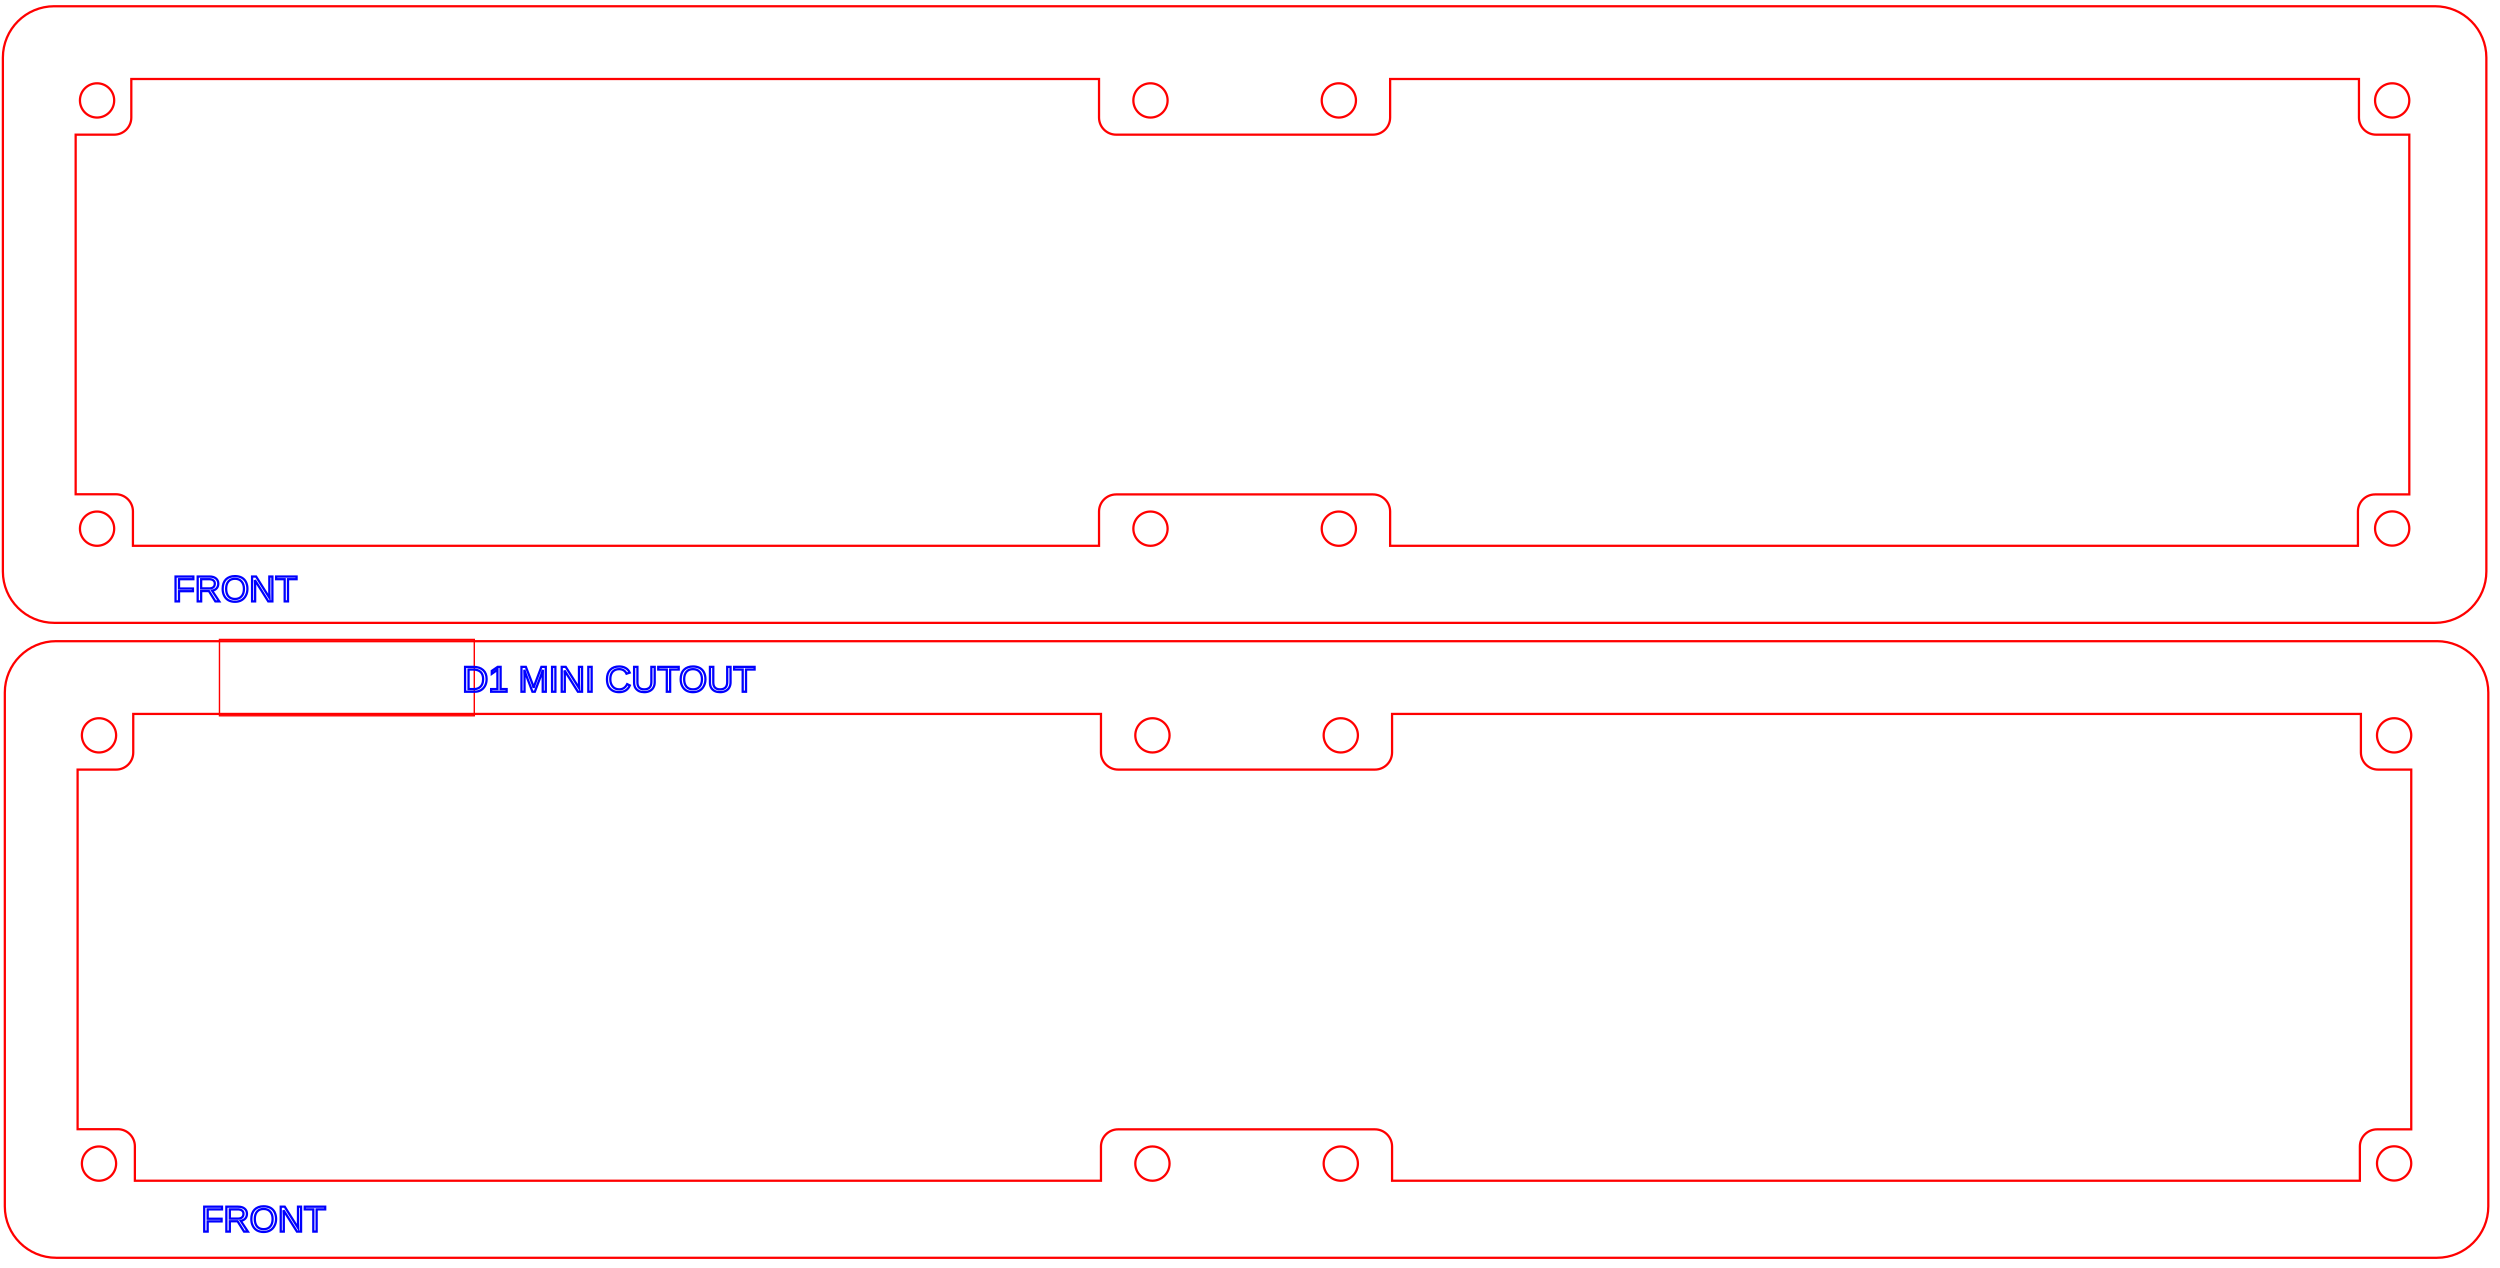
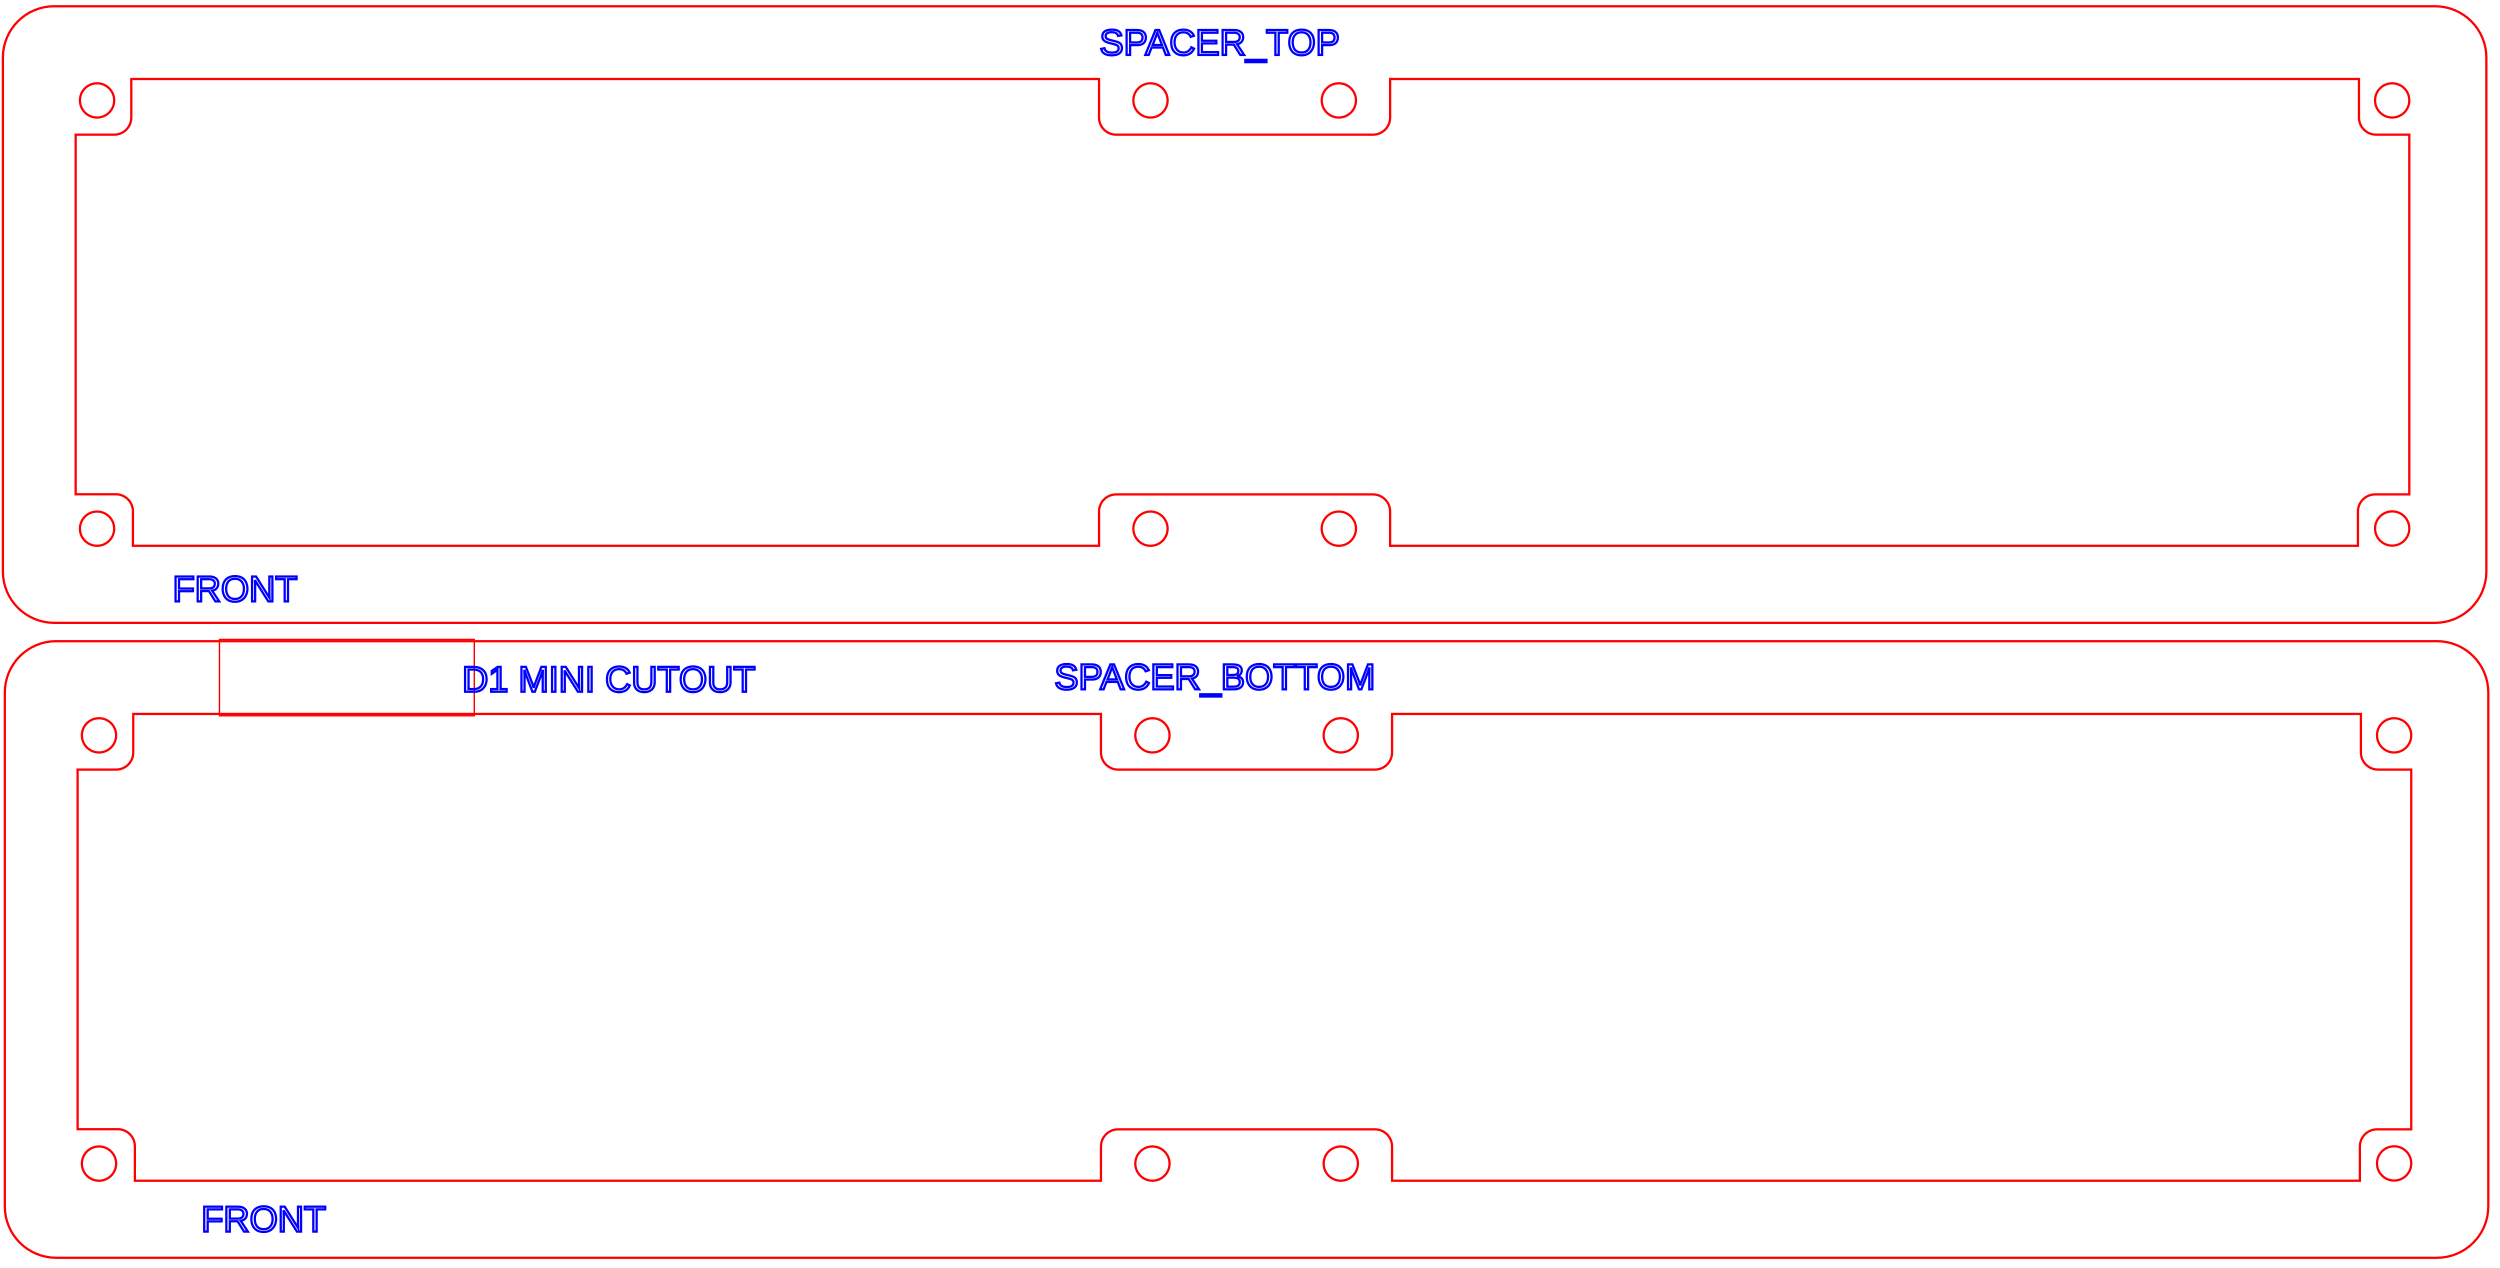
<svg xmlns="http://www.w3.org/2000/svg" xmlns:ns1="http://www.shapertools.com/namespaces/shaper" width="292mm" height="148mm" viewBox="0 0 292 148" version="1.1" id="svg8">
  <defs id="defs2" />
  <g id="layer1">
    <g id="g1058" transform="matrix(10,0,0,10,0.3365397,0.7292865)" style="display:inline">
      <path d="M -0.6,0.6 A 0.6,0.6 -180 0 1 0,0 h 27.807 a 0.6,0.6 -90 0 1 0.6,0.6 v 6.002 a 0.6,0.6 0 0 1 -0.6,0.6 H 0 a 0.6,0.6 90 0 1 -0.6,-0.6 z" fill="rgb(0,0,0)" ns1:cutDepth="0" ns1:pathType="exterior" transform="matrix(1,0,0,-1,0.6,7.202)" vector-effect="non-scaling-stroke" id="path2" style="fill:none;stroke:#ff0000;stroke-opacity:1" />
      <path d="m 0.3,1.1 a 0.2,0.2 0 1 1 0.4,0 0.2,0.2 0 1 1 -0.4,0 z" fill="rgb(255,255,255)" ns1:cutDepth="0" ns1:pathType="interior" stroke="rgb(0,0,0)" transform="matrix(1,0,0,-1,0.6,7.202)" vector-effect="non-scaling-stroke" id="path4" style="fill:none;stroke:#ff0000;stroke-opacity:1" />
      <path d="m 14.804,6.102 a 0.2,0.2 0 1 1 0.4,0 0.2,0.2 0 1 1 -0.4,0 z" fill="rgb(255,255,255)" ns1:cutDepth="0" ns1:pathType="interior" stroke="rgb(0,0,0)" transform="matrix(1,0,0,-1,0.6,7.202)" vector-effect="non-scaling-stroke" id="path6" style="fill:none;stroke:#ff0000;stroke-opacity:1" />
      <path d="m 12.604,6.102 a 0.2,0.2 0 1 1 0.4,0 0.2,0.2 0 1 1 -0.4,0 z" fill="rgb(255,255,255)" ns1:cutDepth="0" ns1:pathType="interior" stroke="rgb(0,0,0)" transform="matrix(1,0,0,-1,0.6,7.202)" vector-effect="non-scaling-stroke" id="path8" style="fill:none;stroke:#ff0000;stroke-opacity:1" />
      <path d="m 14.804,1.1 a 0.2,0.2 0 1 1 0.4,0 0.2,0.2 0 1 1 -0.4,0 z" fill="rgb(255,255,255)" ns1:cutDepth="0" ns1:pathType="interior" stroke="rgb(0,0,0)" transform="matrix(1,0,0,-1,0.6,7.202)" vector-effect="non-scaling-stroke" id="path10" style="fill:none;stroke:#ff0000;stroke-opacity:1" />
      <path d="m 12.604,1.1 a 0.2,0.2 0 1 1 0.4,0 0.2,0.2 0 1 1 -0.4,0 z" fill="rgb(255,255,255)" ns1:cutDepth="0" ns1:pathType="interior" stroke="rgb(0,0,0)" transform="matrix(1,0,0,-1,0.6,7.202)" vector-effect="non-scaling-stroke" id="path12" style="fill:none;stroke:#ff0000;stroke-opacity:1" />
      <path d="m 27.107,1.102 a 0.2,0.2 0 1 1 0.4,0 0.2,0.2 0 1 1 -0.4,0 z" fill="rgb(255,255,255)" ns1:cutDepth="0" ns1:pathType="interior" stroke="rgb(0,0,0)" transform="matrix(1,0,0,-1,0.6,7.202)" vector-effect="non-scaling-stroke" id="path14" style="fill:none;stroke:#ff0000;stroke-opacity:1" />
      <path d="m 0.3,6.102 a 0.2,0.2 0 1 1 0.4,0 0.2,0.2 0 1 1 -0.4,0 z" fill="rgb(255,255,255)" ns1:cutDepth="0" ns1:pathType="interior" stroke="rgb(0,0,0)" transform="matrix(1,0,0,-1,0.6,7.202)" vector-effect="non-scaling-stroke" id="path16" style="fill:none;stroke:#ff0000;stroke-opacity:1" />
      <path d="m 27.107,6.102 a 0.2,0.2 0 1 1 0.4,0 0.2,0.2 0 1 1 -0.4,0 z" fill="rgb(255,255,255)" ns1:cutDepth="0" ns1:pathType="interior" stroke="rgb(0,0,0)" transform="matrix(1,0,0,-1,0.6,7.202)" vector-effect="non-scaling-stroke" id="path18" style="fill:none;stroke:#ff0000;stroke-opacity:1" />
      <path d="m 27.107,1.5 a 0.2,0.2 90 0 1 -0.2,-0.2 V 0.9 H 15.603 v 0.4 a 0.2,0.2 0 0 1 -0.2,0.2 h -3 a 0.2,0.2 90 0 1 -0.2,-0.2 V 0.9 H 0.919 v 0.402 a 0.2,0.2 0 0 1 -0.2,0.2 H 0.25 V 5.702 H 0.7 a 0.2,0.2 -90 0 1 0.2,0.2 v 0.45 h 11.303 v -0.45 a 0.2,0.2 -180 0 1 0.2,-0.2 h 3 a 0.2,0.2 -90 0 1 0.2,0.2 v 0.45 h 11.316 v -0.45 a 0.2,0.2 -180 0 1 0.2,-0.2 h 0.388 V 1.5 Z" fill="rgb(255,255,255)" ns1:cutDepth="0" ns1:pathType="interior" stroke="rgb(0,0,0)" transform="matrix(1,0,0,-1,0.6,7.202)" vector-effect="non-scaling-stroke" id="path20" style="fill:none;stroke:#ff0000;stroke-opacity:1" />
    </g>
    <g id="g1058-6" transform="matrix(10,0,0,10,0.5633249,74.88821)" style="display:inline">
      <path d="M -0.6,0.6 A 0.6,0.6 -180 0 1 0,0 h 27.807 a 0.6,0.6 -90 0 1 0.6,0.6 v 6.002 a 0.6,0.6 0 0 1 -0.6,0.6 H 0 a 0.6,0.6 90 0 1 -0.6,-0.6 z" fill="rgb(0,0,0)" ns1:cutDepth="0" ns1:pathType="exterior" transform="matrix(1,0,0,-1,0.6,7.202)" vector-effect="non-scaling-stroke" id="path2-5" style="fill:none;stroke:#ff0000;stroke-opacity:1" />
      <path d="m 0.3,1.1 a 0.2,0.2 0 1 1 0.4,0 0.2,0.2 0 1 1 -0.4,0 z" fill="rgb(255,255,255)" ns1:cutDepth="0" ns1:pathType="interior" stroke="rgb(0,0,0)" transform="matrix(1,0,0,-1,0.6,7.202)" vector-effect="non-scaling-stroke" id="path4-5" style="fill:none;stroke:#ff0000;stroke-opacity:1" />
      <path d="m 14.804,6.102 a 0.2,0.2 0 1 1 0.4,0 0.2,0.2 0 1 1 -0.4,0 z" fill="rgb(255,255,255)" ns1:cutDepth="0" ns1:pathType="interior" stroke="rgb(0,0,0)" transform="matrix(1,0,0,-1,0.6,7.202)" vector-effect="non-scaling-stroke" id="path6-5" style="fill:none;stroke:#ff0000;stroke-opacity:1" />
      <path d="m 12.604,6.102 a 0.2,0.2 0 1 1 0.4,0 0.2,0.2 0 1 1 -0.4,0 z" fill="rgb(255,255,255)" ns1:cutDepth="0" ns1:pathType="interior" stroke="rgb(0,0,0)" transform="matrix(1,0,0,-1,0.6,7.202)" vector-effect="non-scaling-stroke" id="path8-0" style="fill:none;stroke:#ff0000;stroke-opacity:1" />
      <path d="m 14.804,1.1 a 0.2,0.2 0 1 1 0.4,0 0.2,0.2 0 1 1 -0.4,0 z" fill="rgb(255,255,255)" ns1:cutDepth="0" ns1:pathType="interior" stroke="rgb(0,0,0)" transform="matrix(1,0,0,-1,0.6,7.202)" vector-effect="non-scaling-stroke" id="path10-9" style="fill:none;stroke:#ff0000;stroke-opacity:1" />
      <path d="m 12.604,1.1 a 0.2,0.2 0 1 1 0.4,0 0.2,0.2 0 1 1 -0.4,0 z" fill="rgb(255,255,255)" ns1:cutDepth="0" ns1:pathType="interior" stroke="rgb(0,0,0)" transform="matrix(1,0,0,-1,0.6,7.202)" vector-effect="non-scaling-stroke" id="path12-7" style="fill:none;stroke:#ff0000;stroke-opacity:1" />
      <path d="m 27.107,1.102 a 0.2,0.2 0 1 1 0.4,0 0.2,0.2 0 1 1 -0.4,0 z" fill="rgb(255,255,255)" ns1:cutDepth="0" ns1:pathType="interior" stroke="rgb(0,0,0)" transform="matrix(1,0,0,-1,0.6,7.202)" vector-effect="non-scaling-stroke" id="path14-2" style="fill:none;stroke:#ff0000;stroke-opacity:1" />
      <path d="m 0.3,6.102 a 0.2,0.2 0 1 1 0.4,0 0.2,0.2 0 1 1 -0.4,0 z" fill="rgb(255,255,255)" ns1:cutDepth="0" ns1:pathType="interior" stroke="rgb(0,0,0)" transform="matrix(1,0,0,-1,0.6,7.202)" vector-effect="non-scaling-stroke" id="path16-0" style="fill:none;stroke:#ff0000;stroke-opacity:1" />
      <path d="m 27.107,6.102 a 0.2,0.2 0 1 1 0.4,0 0.2,0.2 0 1 1 -0.4,0 z" fill="rgb(255,255,255)" ns1:cutDepth="0" ns1:pathType="interior" stroke="rgb(0,0,0)" transform="matrix(1,0,0,-1,0.6,7.202)" vector-effect="non-scaling-stroke" id="path18-4" style="fill:none;stroke:#ff0000;stroke-opacity:1" />
      <path d="m 27.107,1.5 a 0.2,0.2 90 0 1 -0.2,-0.2 V 0.9 H 15.603 v 0.4 a 0.2,0.2 0 0 1 -0.2,0.2 h -3 a 0.2,0.2 90 0 1 -0.2,-0.2 V 0.9 H 0.919 v 0.402 a 0.2,0.2 0 0 1 -0.2,0.2 H 0.25 V 5.702 H 0.7 a 0.2,0.2 -90 0 1 0.2,0.2 v 0.45 h 11.303 v -0.45 a 0.2,0.2 -180 0 1 0.2,-0.2 h 3 a 0.2,0.2 -90 0 1 0.2,0.2 v 0.45 h 11.316 v -0.45 a 0.2,0.2 -180 0 1 0.2,-0.2 h 0.388 V 1.5 Z" fill="rgb(255,255,255)" ns1:cutDepth="0" ns1:pathType="interior" stroke="rgb(0,0,0)" transform="matrix(1,0,0,-1,0.6,7.202)" vector-effect="non-scaling-stroke" id="path20-3" style="fill:none;stroke:#ff0000;stroke-opacity:1" />
    </g>
    <rect style="fill:none;stroke:#ff0000;stroke-width:0.165;stroke-opacity:1" id="rect854" width="29.762" height="8.914" x="25.635" y="74.688" />
    <text xml:space="preserve" style="font-size:4.233px;line-height:1.25;font-family:Arial;-inkscape-font-specification:Arial;text-align:center;text-anchor:middle;stroke-width:0.265" x="30.389" y="70.242" id="text856">
      <tspan id="tspan854" x="30.389" y="70.242" style="font-size:4.233px;fill:none;stroke:#0000ff;stroke-width:0.265;stroke-opacity:1">FRONT</tspan>
    </text>
    <text xml:space="preserve" style="font-size:4.233px;line-height:1.25;font-family:Arial;-inkscape-font-specification:Arial;text-align:center;text-anchor:middle;stroke-width:0.265" x="33.739" y="143.847" id="text856-6">
      <tspan id="tspan854-9" x="33.739" y="143.847" style="font-size:4.233px;fill:none;stroke:#0000ff;stroke-width:0.265;stroke-opacity:1">FRONT</tspan>
    </text>
    <path d="m 48.93,139.546 h -2.522 v 2.915 h -1.234 l 2.494,2.687 2.495,-2.687 h -1.234 z" fill="#0000ff" id="path882" style="fill:none;stroke:#0000ff;stroke-width:0.005;stroke-opacity:1" />
    <path d="m 44.878,65.792 h -2.522 v 2.915 H 41.123 l 2.494,2.687 2.495,-2.687 h -1.234 z" fill="#0000ff" id="path882-0" style="fill:none;stroke:#0000ff;stroke-width:0.005;stroke-opacity:1" />
    <text xml:space="preserve" style="font-size:4.233px;line-height:1.25;font-family:Arial;-inkscape-font-specification:Arial;text-align:center;text-anchor:middle;stroke-width:0.265" x="74.047" y="80.797" id="text856-5">
      <tspan id="tspan854-3" x="74.047" y="80.797" style="font-size:4.233px;fill:none;stroke:#0000ff;stroke-width:0.265;stroke-opacity:1">D1 MINI CUTOUT</tspan>
    </text>
+     <text xml:space="preserve" style="font-size:4.233px;line-height:1.25;font-family:Arial;-inkscape-font-specification:Arial;text-align:center;text-anchor:middle;stroke-width:0.265" x="144.833" y="80.513" id="text856-5-5">
+       <tspan id="tspan854-3-8" x="144.833" y="80.513" style="font-size:4.233px;fill:none;stroke:#0000ff;stroke-width:0.265;stroke-opacity:1">SPACER_BOTTOM</tspan>
+     </text>
+     <text xml:space="preserve" style="font-size:4.233px;line-height:1.25;font-family:Arial;-inkscape-font-specification:Arial;text-align:center;text-anchor:middle;stroke-width:0.265" x="145.397" y="6.413" id="text856-5-5-2">
+       <tspan id="tspan854-3-8-7" x="145.397" y="6.413" style="font-size:4.233px;fill:none;stroke:#0000ff;stroke-width:0.265;stroke-opacity:1">SPACER_TOP</tspan>
+     </text>
  </g>
</svg>
